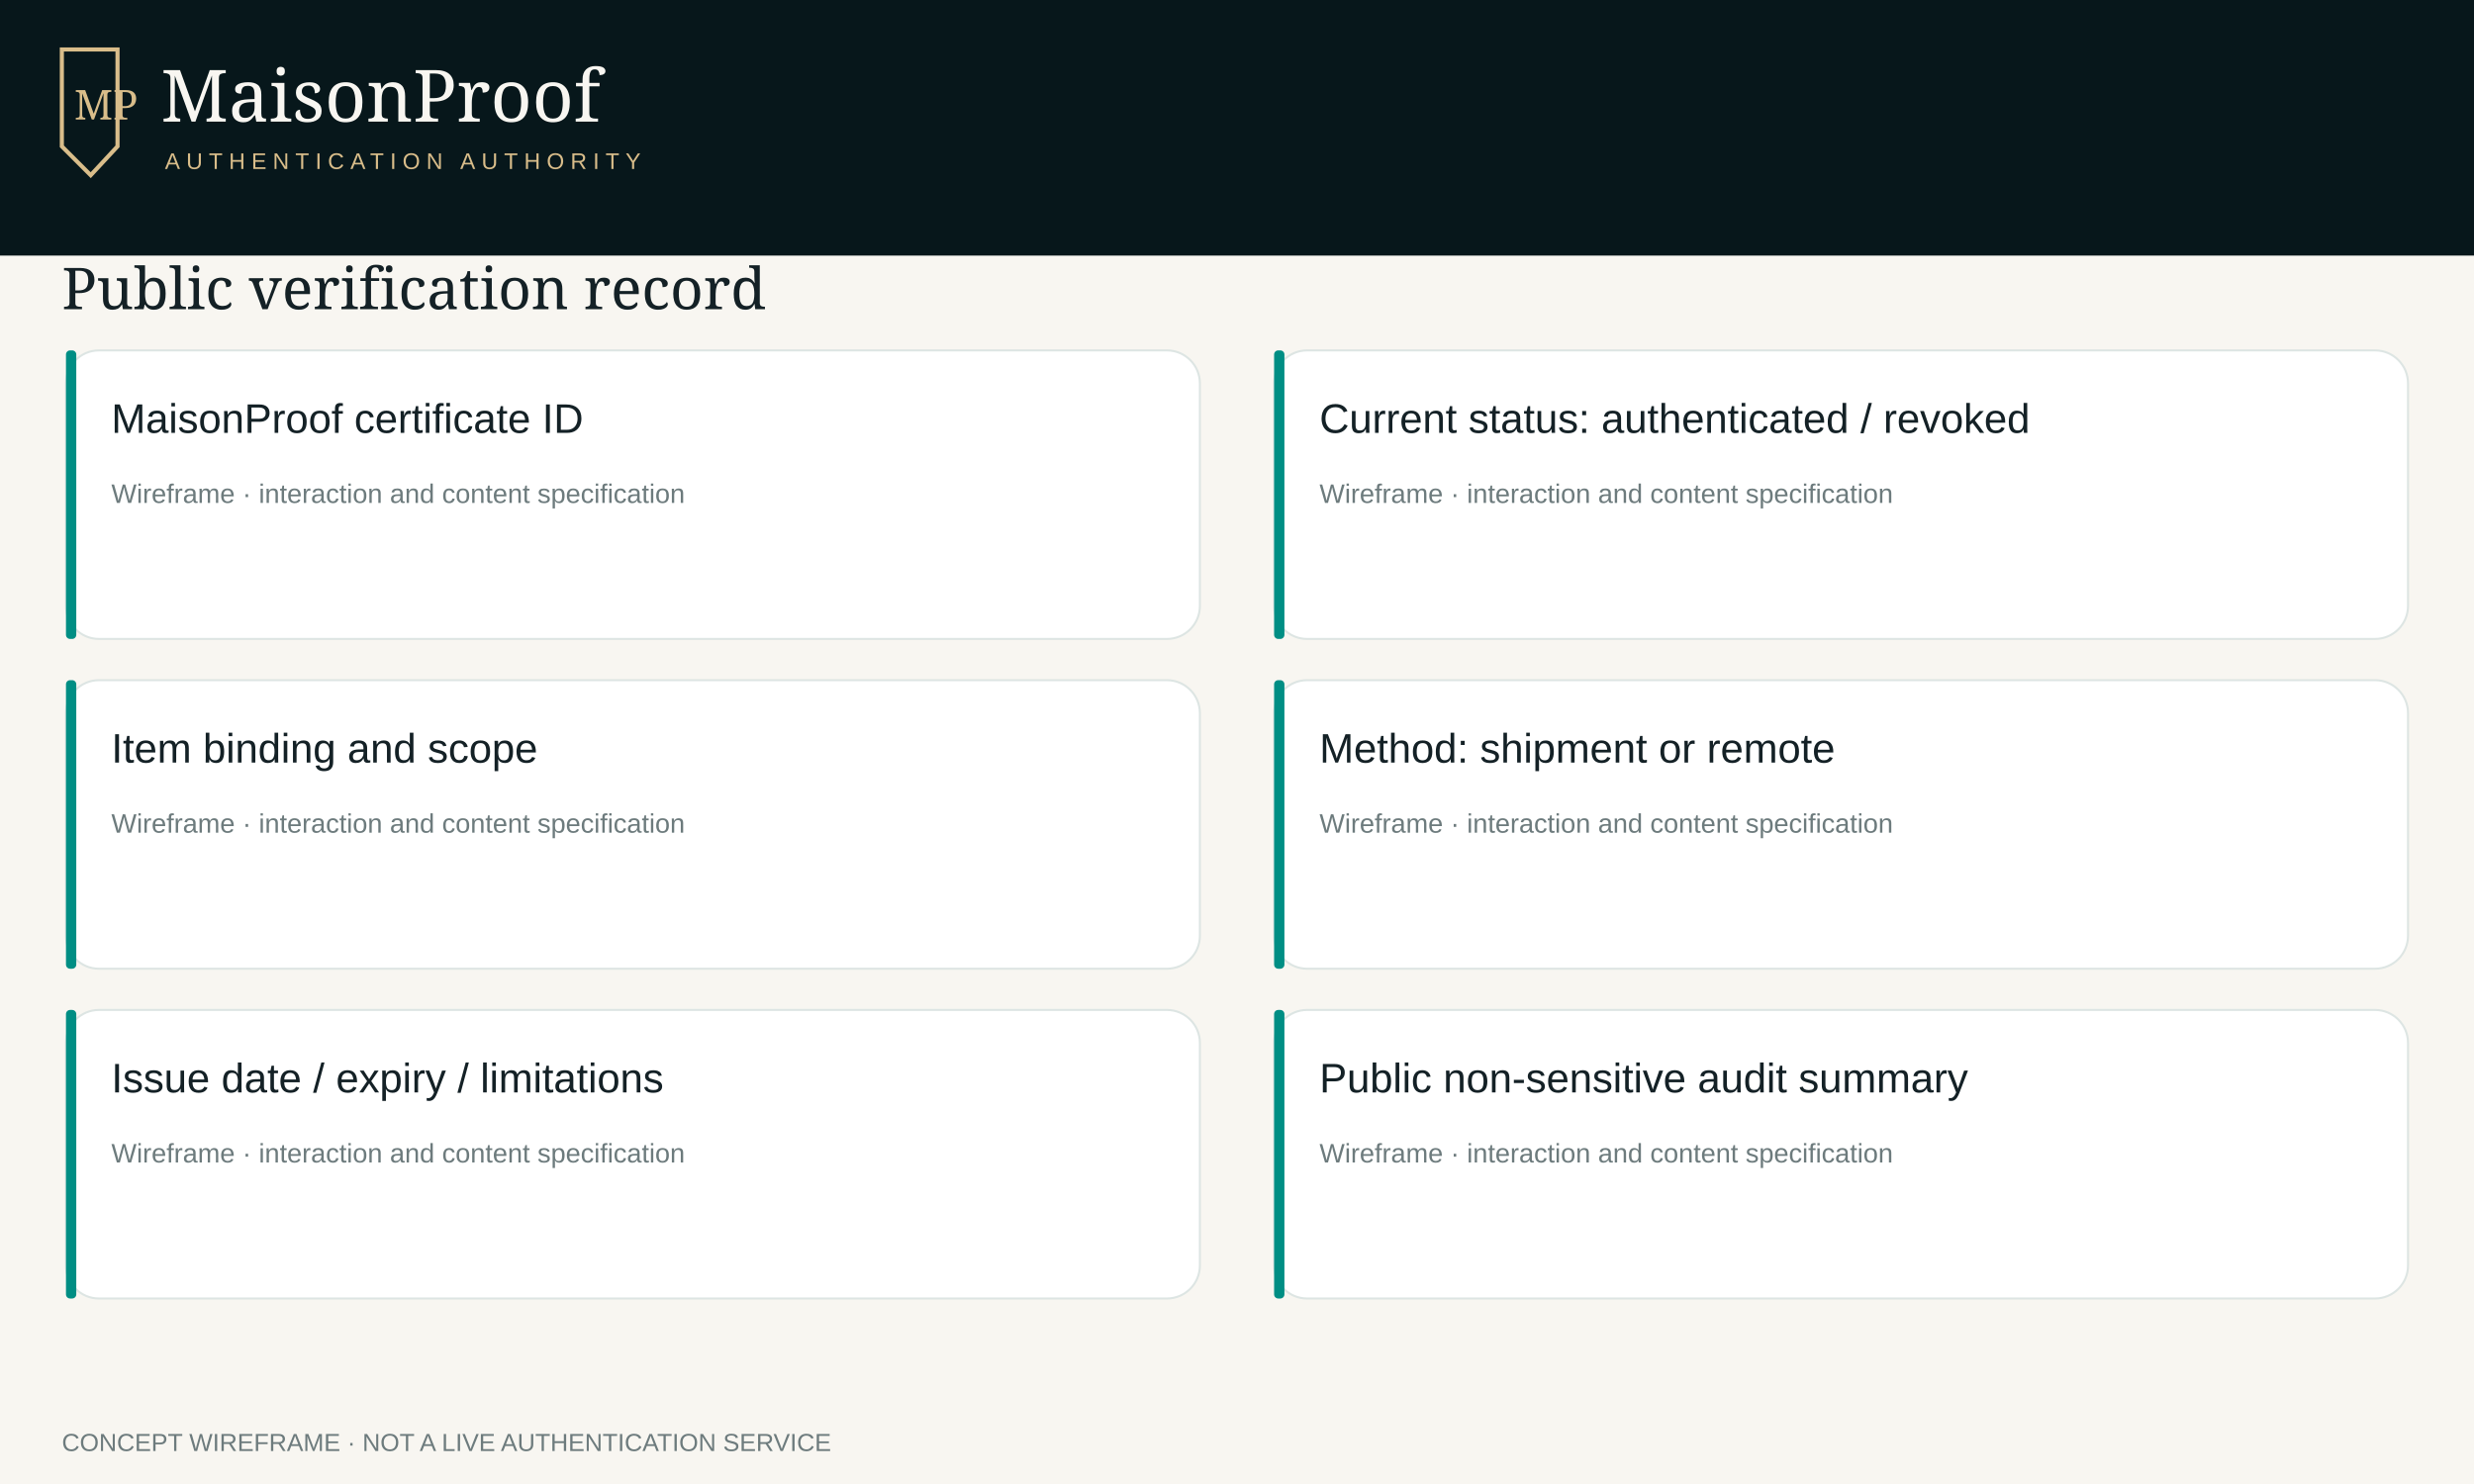
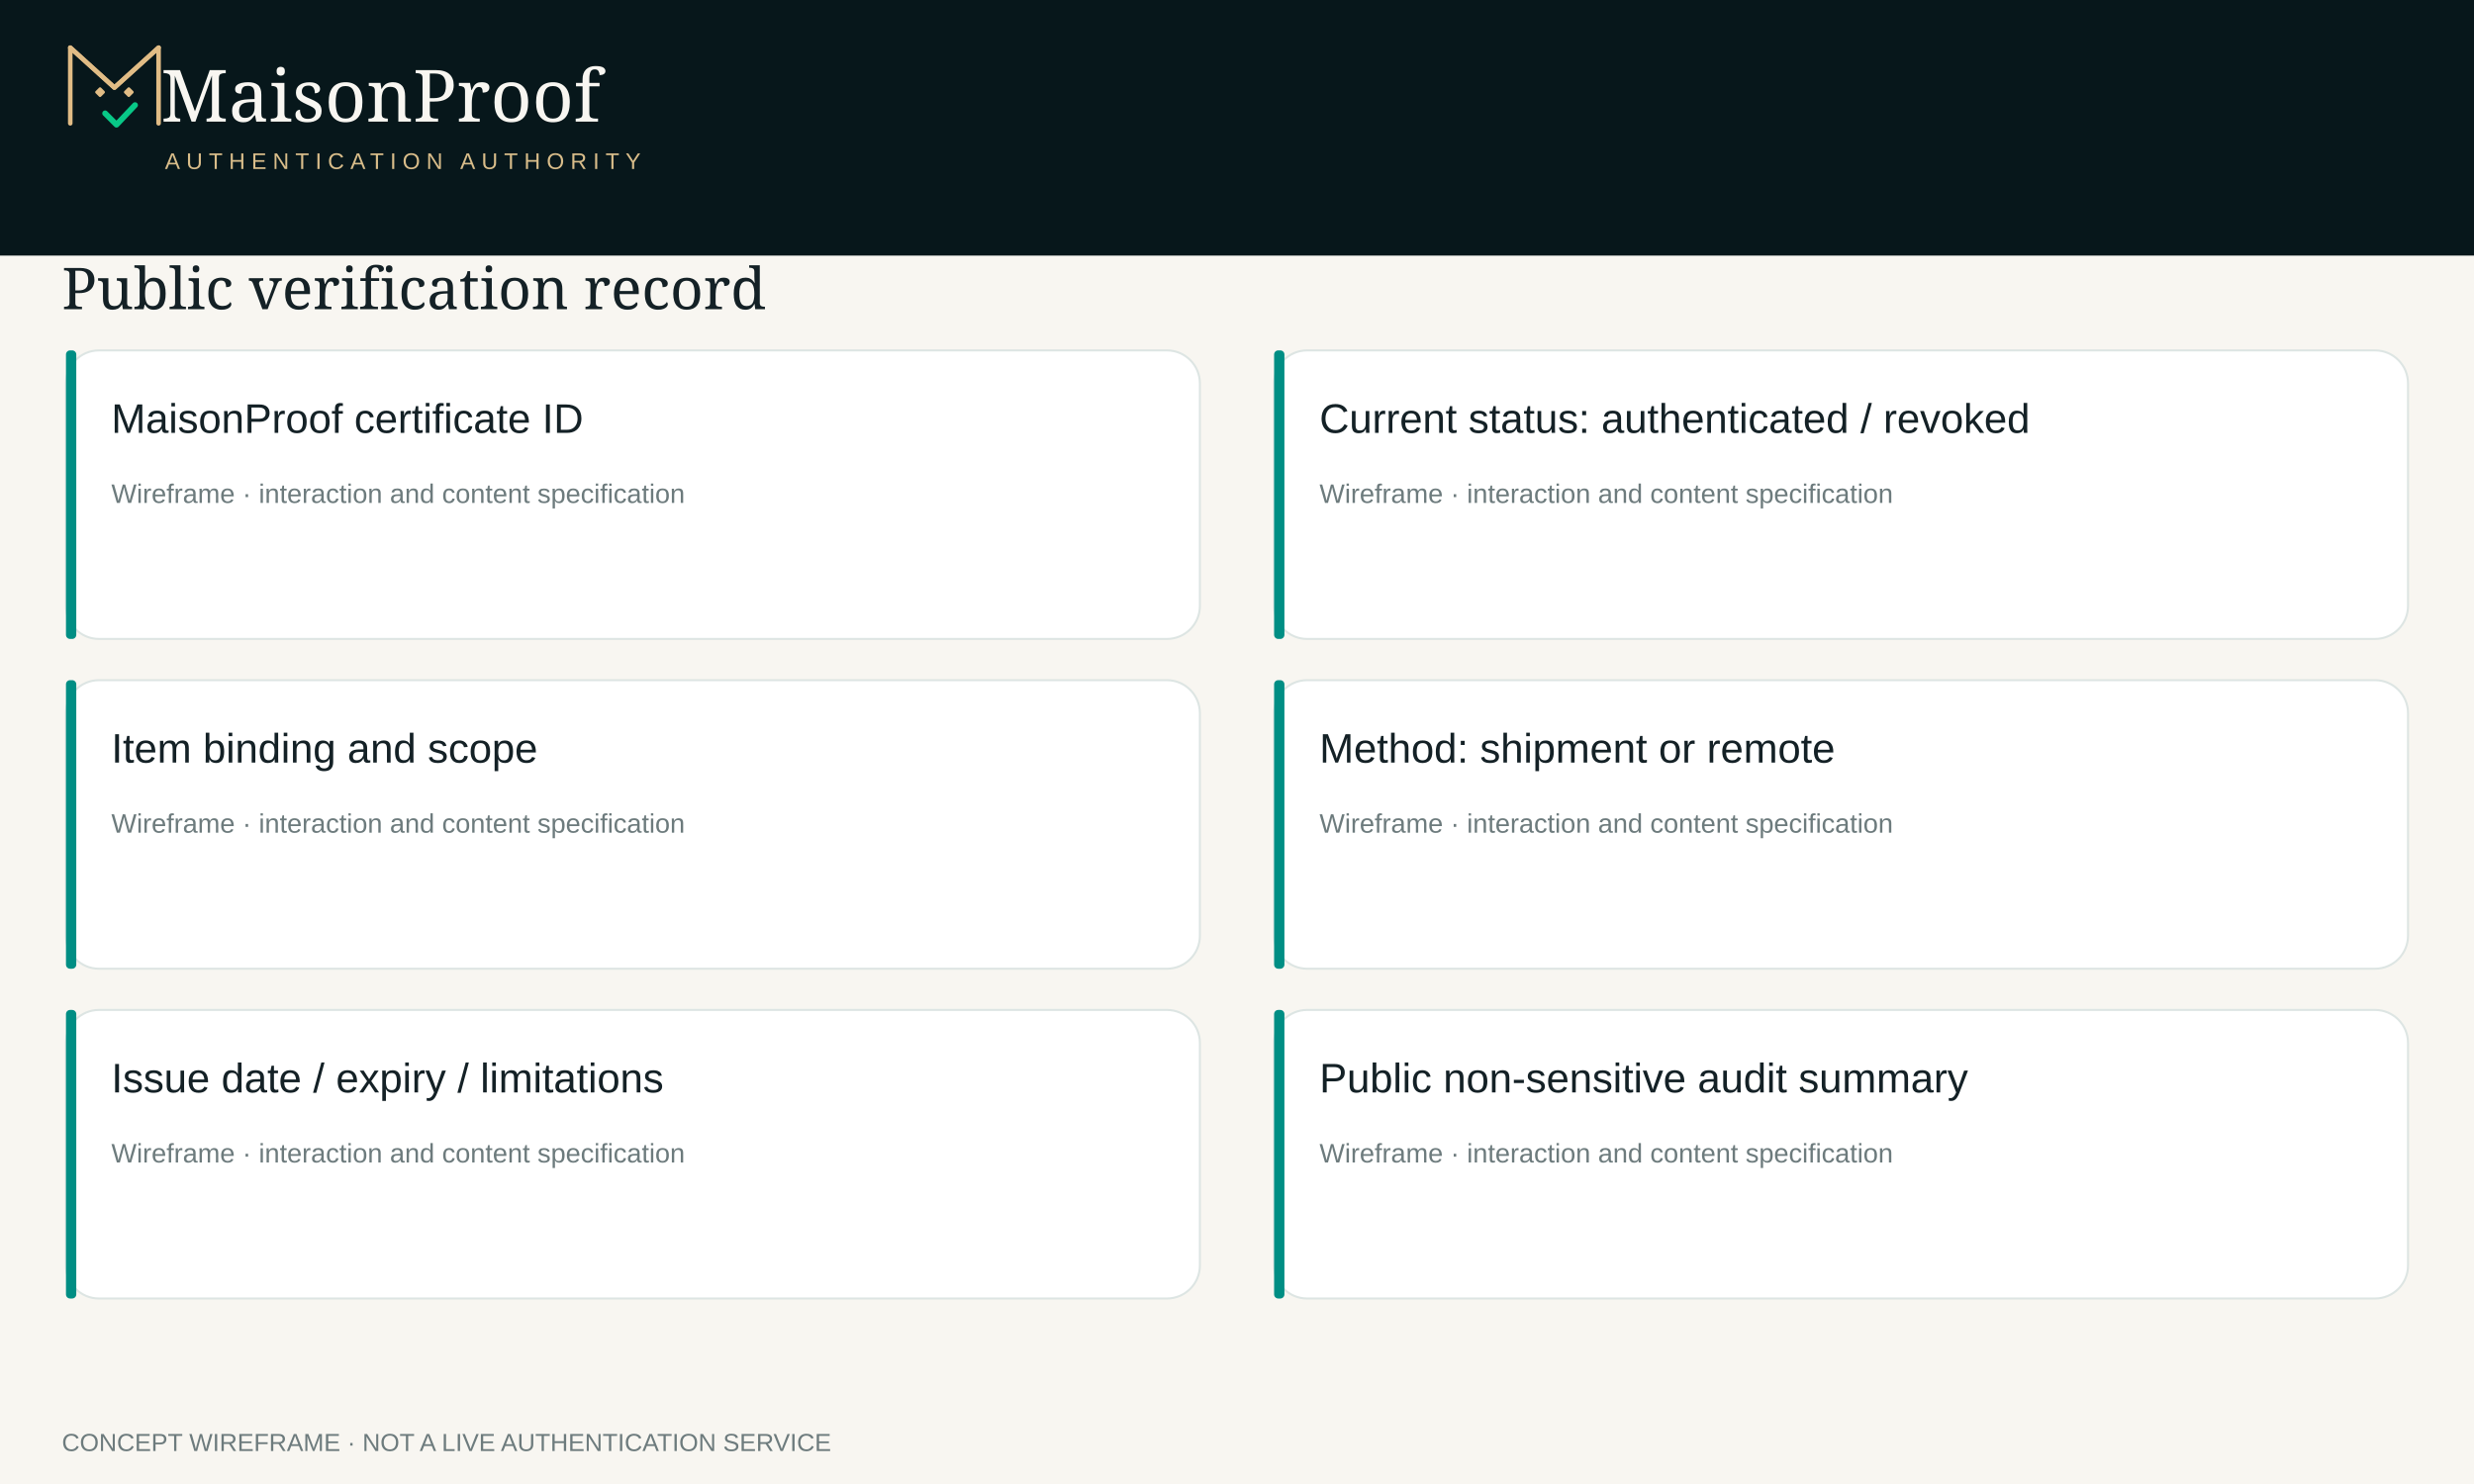
<svg xmlns="http://www.w3.org/2000/svg" width="1200" height="720" viewBox="0 0 1200 720">
  <rect width="1200" height="720" fill="#F8F6F1" />
  <rect width="1200" height="124" fill="#07171B" />
-   <path d="M30 24 L57 24 L57 71 L44 85 L30 71 Z" fill="none" stroke="#D9BD8A" stroke-width="2" />
-   <text x="36" y="58" fill="#D9BD8A" font-family="Georgia,serif" font-size="20">MP</text>
+   <g transform="translate(30 17) scale(.34)" fill="none" stroke="#E1BC85" stroke-width="6.5" stroke-linecap="round" stroke-linejoin="round">
+     <path d="M12 126 V18 L75 75 L138 18 V126" />
+     <path d="M12 18 L75 75 L138 18" />
+   </g>
+   <g transform="translate(30 17) scale(.34)" fill="#E1BC85">
+     <rect x="49" y="76" width="11" height="11" rx="2" transform="rotate(45 54.5 81.5)" />
+     <rect x="90" y="76" width="11" height="11" rx="2" transform="rotate(45 95.5 81.5)" />
+   </g>
+   <path d="M51 55 l5.5 5.5 9-9.5" fill="none" stroke="#08C887" stroke-width="2.8" stroke-linecap="round" stroke-linejoin="round" />
  <text x="78" y="59" fill="#F8F6F1" font-family="Georgia,serif" font-size="35">MaisonProof</text>
  <text x="80" y="82" fill="#D9BD8A" font-family="Arial,sans-serif" letter-spacing="3" font-size="11">AUTHENTICATION AUTHORITY</text>
  <text x="30" y="150" fill="#142126" font-family="Georgia,serif" font-size="28">Public verification record</text>
  <rect x="32" y="170" width="550" height="140" rx="16" fill="#FFFFFF" stroke="#DDE5E3" />
  <rect x="32" y="170" width="5" height="140" rx="2" fill="#008E84" />
  <text x="54" y="210" fill="#142126" font-size="20" font-family="Arial,sans-serif">MaisonProof certificate ID</text>
  <text x="54" y="244" fill="#6D7B7D" font-size="13" font-family="Arial,sans-serif">Wireframe · interaction and content specification</text>
  <rect x="618" y="170" width="550" height="140" rx="16" fill="#FFFFFF" stroke="#DDE5E3" />
  <rect x="618" y="170" width="5" height="140" rx="2" fill="#008E84" />
  <text x="640" y="210" fill="#142126" font-size="20" font-family="Arial,sans-serif">Current status: authenticated / revoked</text>
  <text x="640" y="244" fill="#6D7B7D" font-size="13" font-family="Arial,sans-serif">Wireframe · interaction and content specification</text>
  <rect x="32" y="330" width="550" height="140" rx="16" fill="#FFFFFF" stroke="#DDE5E3" />
  <rect x="32" y="330" width="5" height="140" rx="2" fill="#008E84" />
  <text x="54" y="370" fill="#142126" font-size="20" font-family="Arial,sans-serif">Item binding and scope</text>
  <text x="54" y="404" fill="#6D7B7D" font-size="13" font-family="Arial,sans-serif">Wireframe · interaction and content specification</text>
  <rect x="618" y="330" width="550" height="140" rx="16" fill="#FFFFFF" stroke="#DDE5E3" />
  <rect x="618" y="330" width="5" height="140" rx="2" fill="#008E84" />
  <text x="640" y="370" fill="#142126" font-size="20" font-family="Arial,sans-serif">Method: shipment or remote</text>
  <text x="640" y="404" fill="#6D7B7D" font-size="13" font-family="Arial,sans-serif">Wireframe · interaction and content specification</text>
  <rect x="32" y="490" width="550" height="140" rx="16" fill="#FFFFFF" stroke="#DDE5E3" />
  <rect x="32" y="490" width="5" height="140" rx="2" fill="#008E84" />
  <text x="54" y="530" fill="#142126" font-size="20" font-family="Arial,sans-serif">Issue date / expiry / limitations</text>
  <text x="54" y="564" fill="#6D7B7D" font-size="13" font-family="Arial,sans-serif">Wireframe · interaction and content specification</text>
  <rect x="618" y="490" width="550" height="140" rx="16" fill="#FFFFFF" stroke="#DDE5E3" />
  <rect x="618" y="490" width="5" height="140" rx="2" fill="#008E84" />
  <text x="640" y="530" fill="#142126" font-size="20" font-family="Arial,sans-serif">Public non-sensitive audit summary</text>
  <text x="640" y="564" fill="#6D7B7D" font-size="13" font-family="Arial,sans-serif">Wireframe · interaction and content specification</text>
  <text x="30" y="704" fill="#6D7B7D" font-size="12" font-family="Arial,sans-serif">CONCEPT WIREFRAME · NOT A LIVE AUTHENTICATION SERVICE</text>
</svg>
